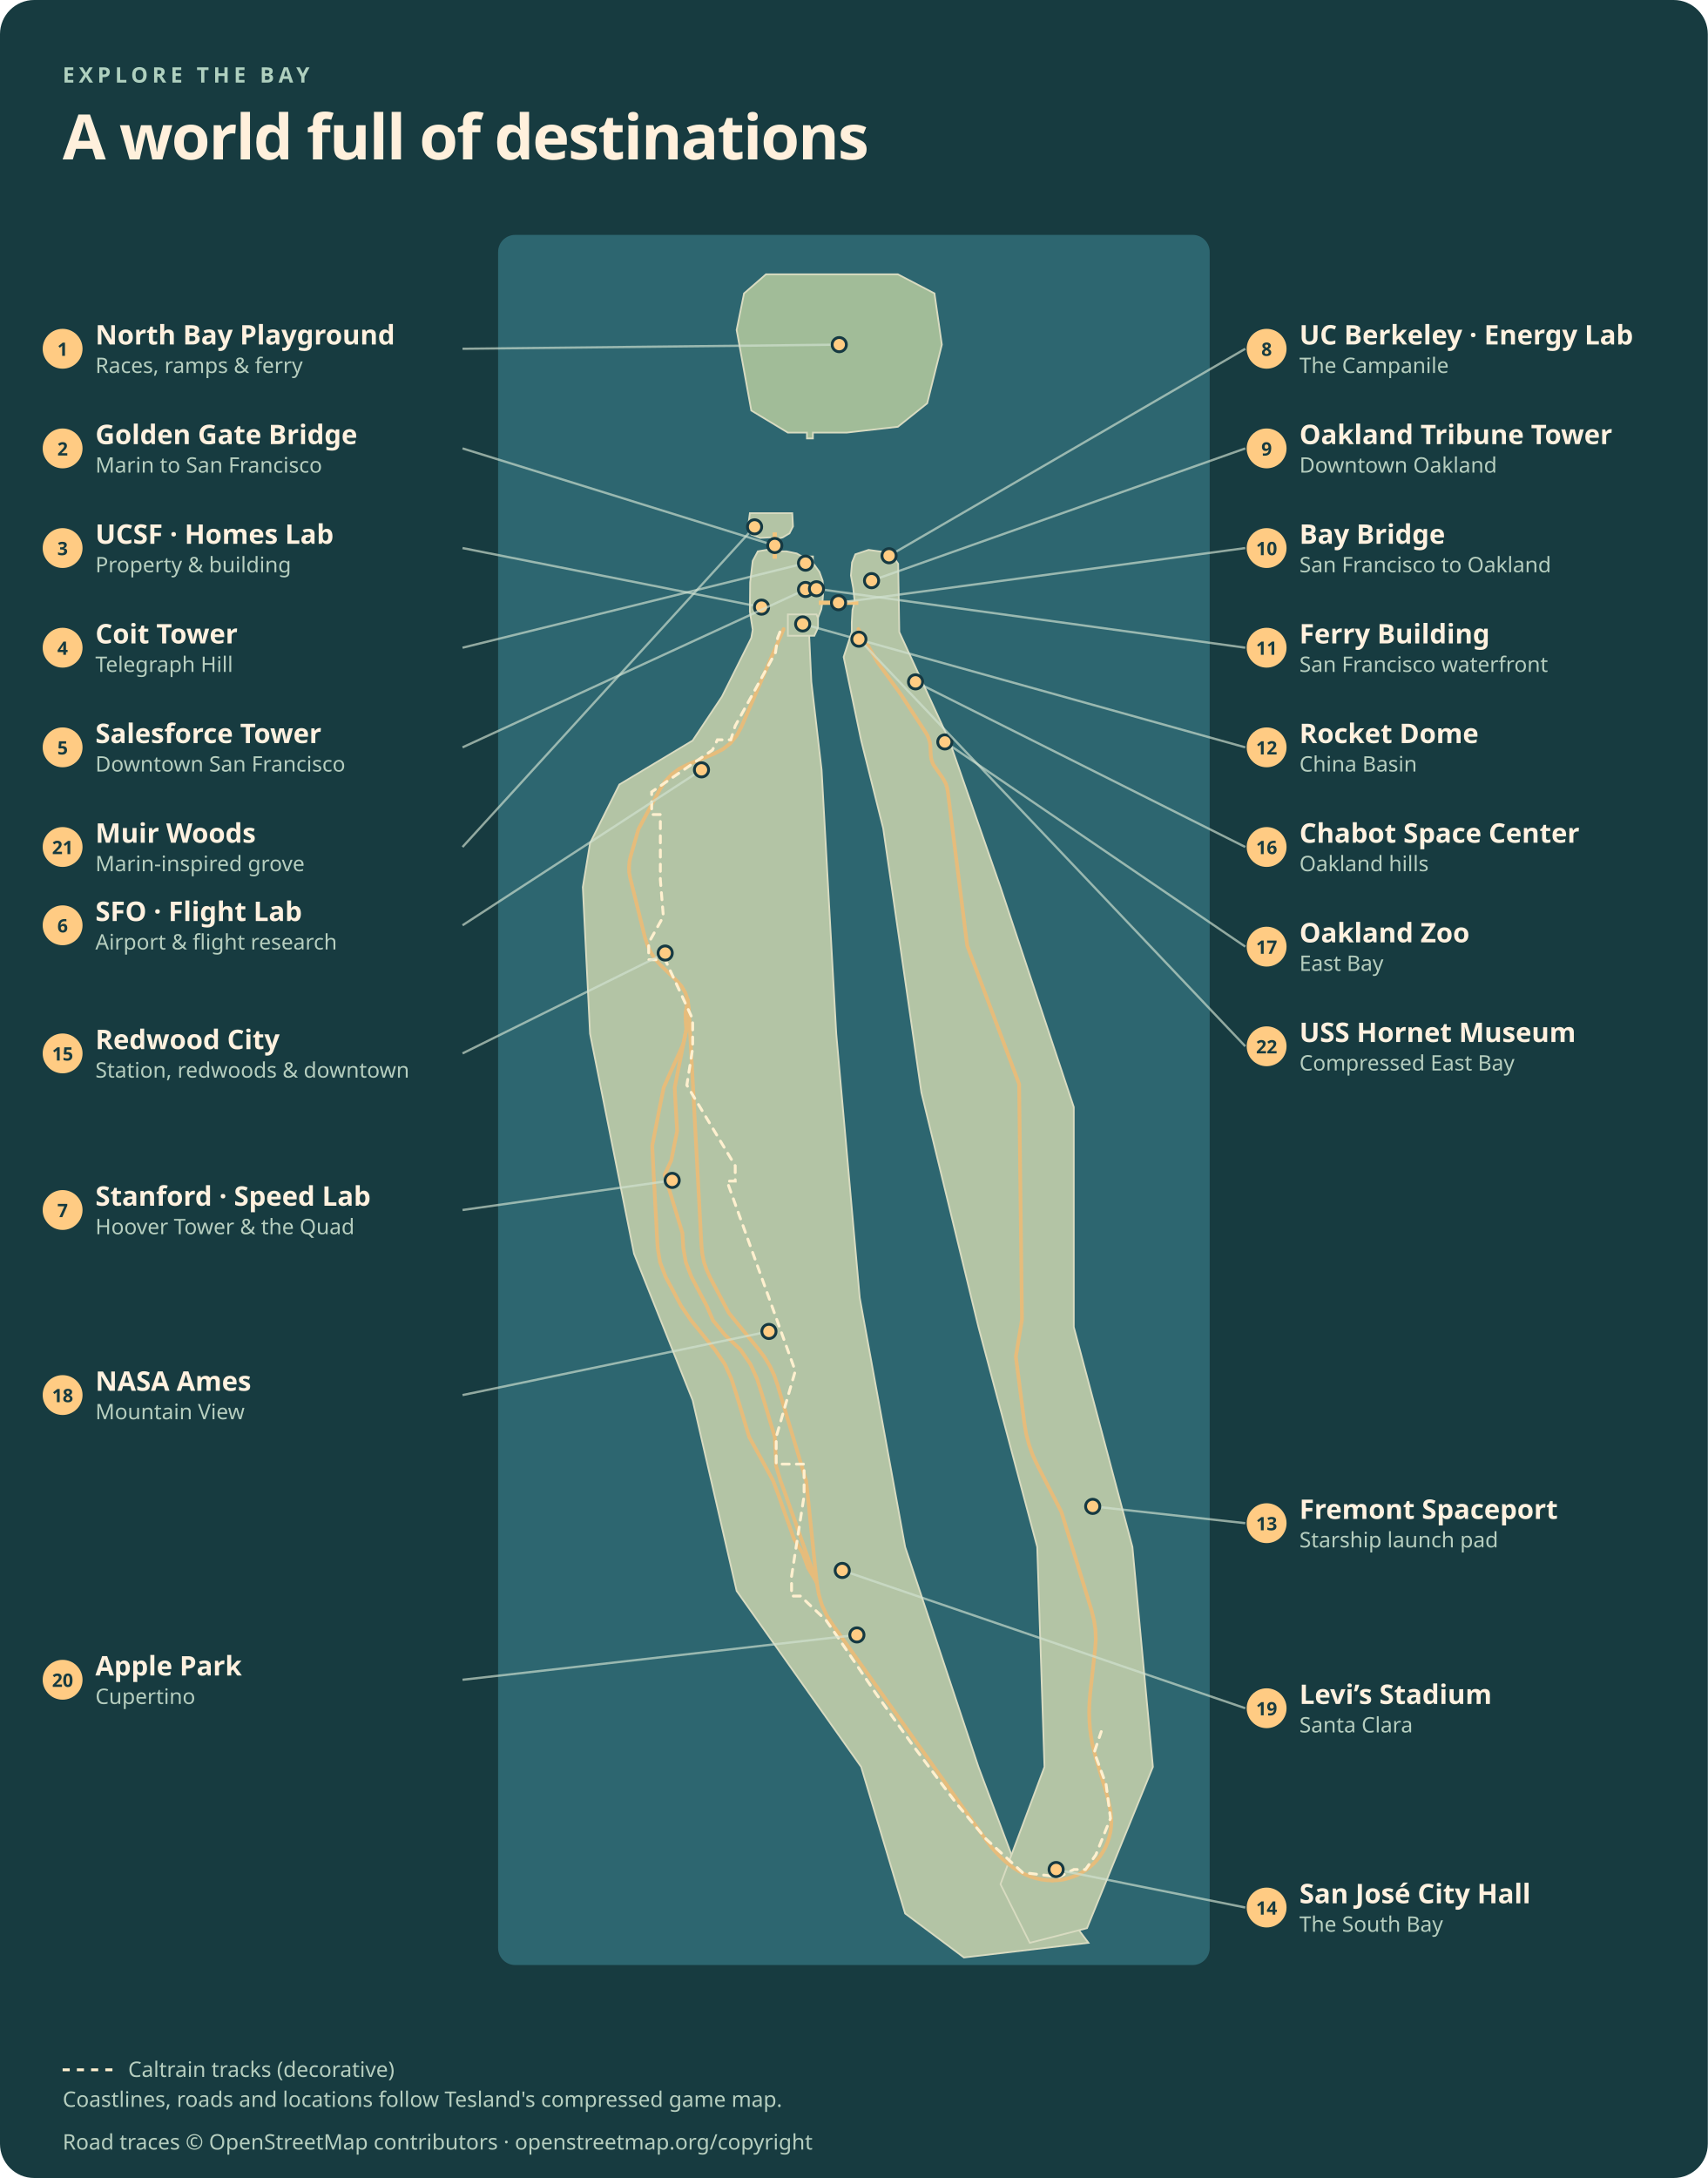
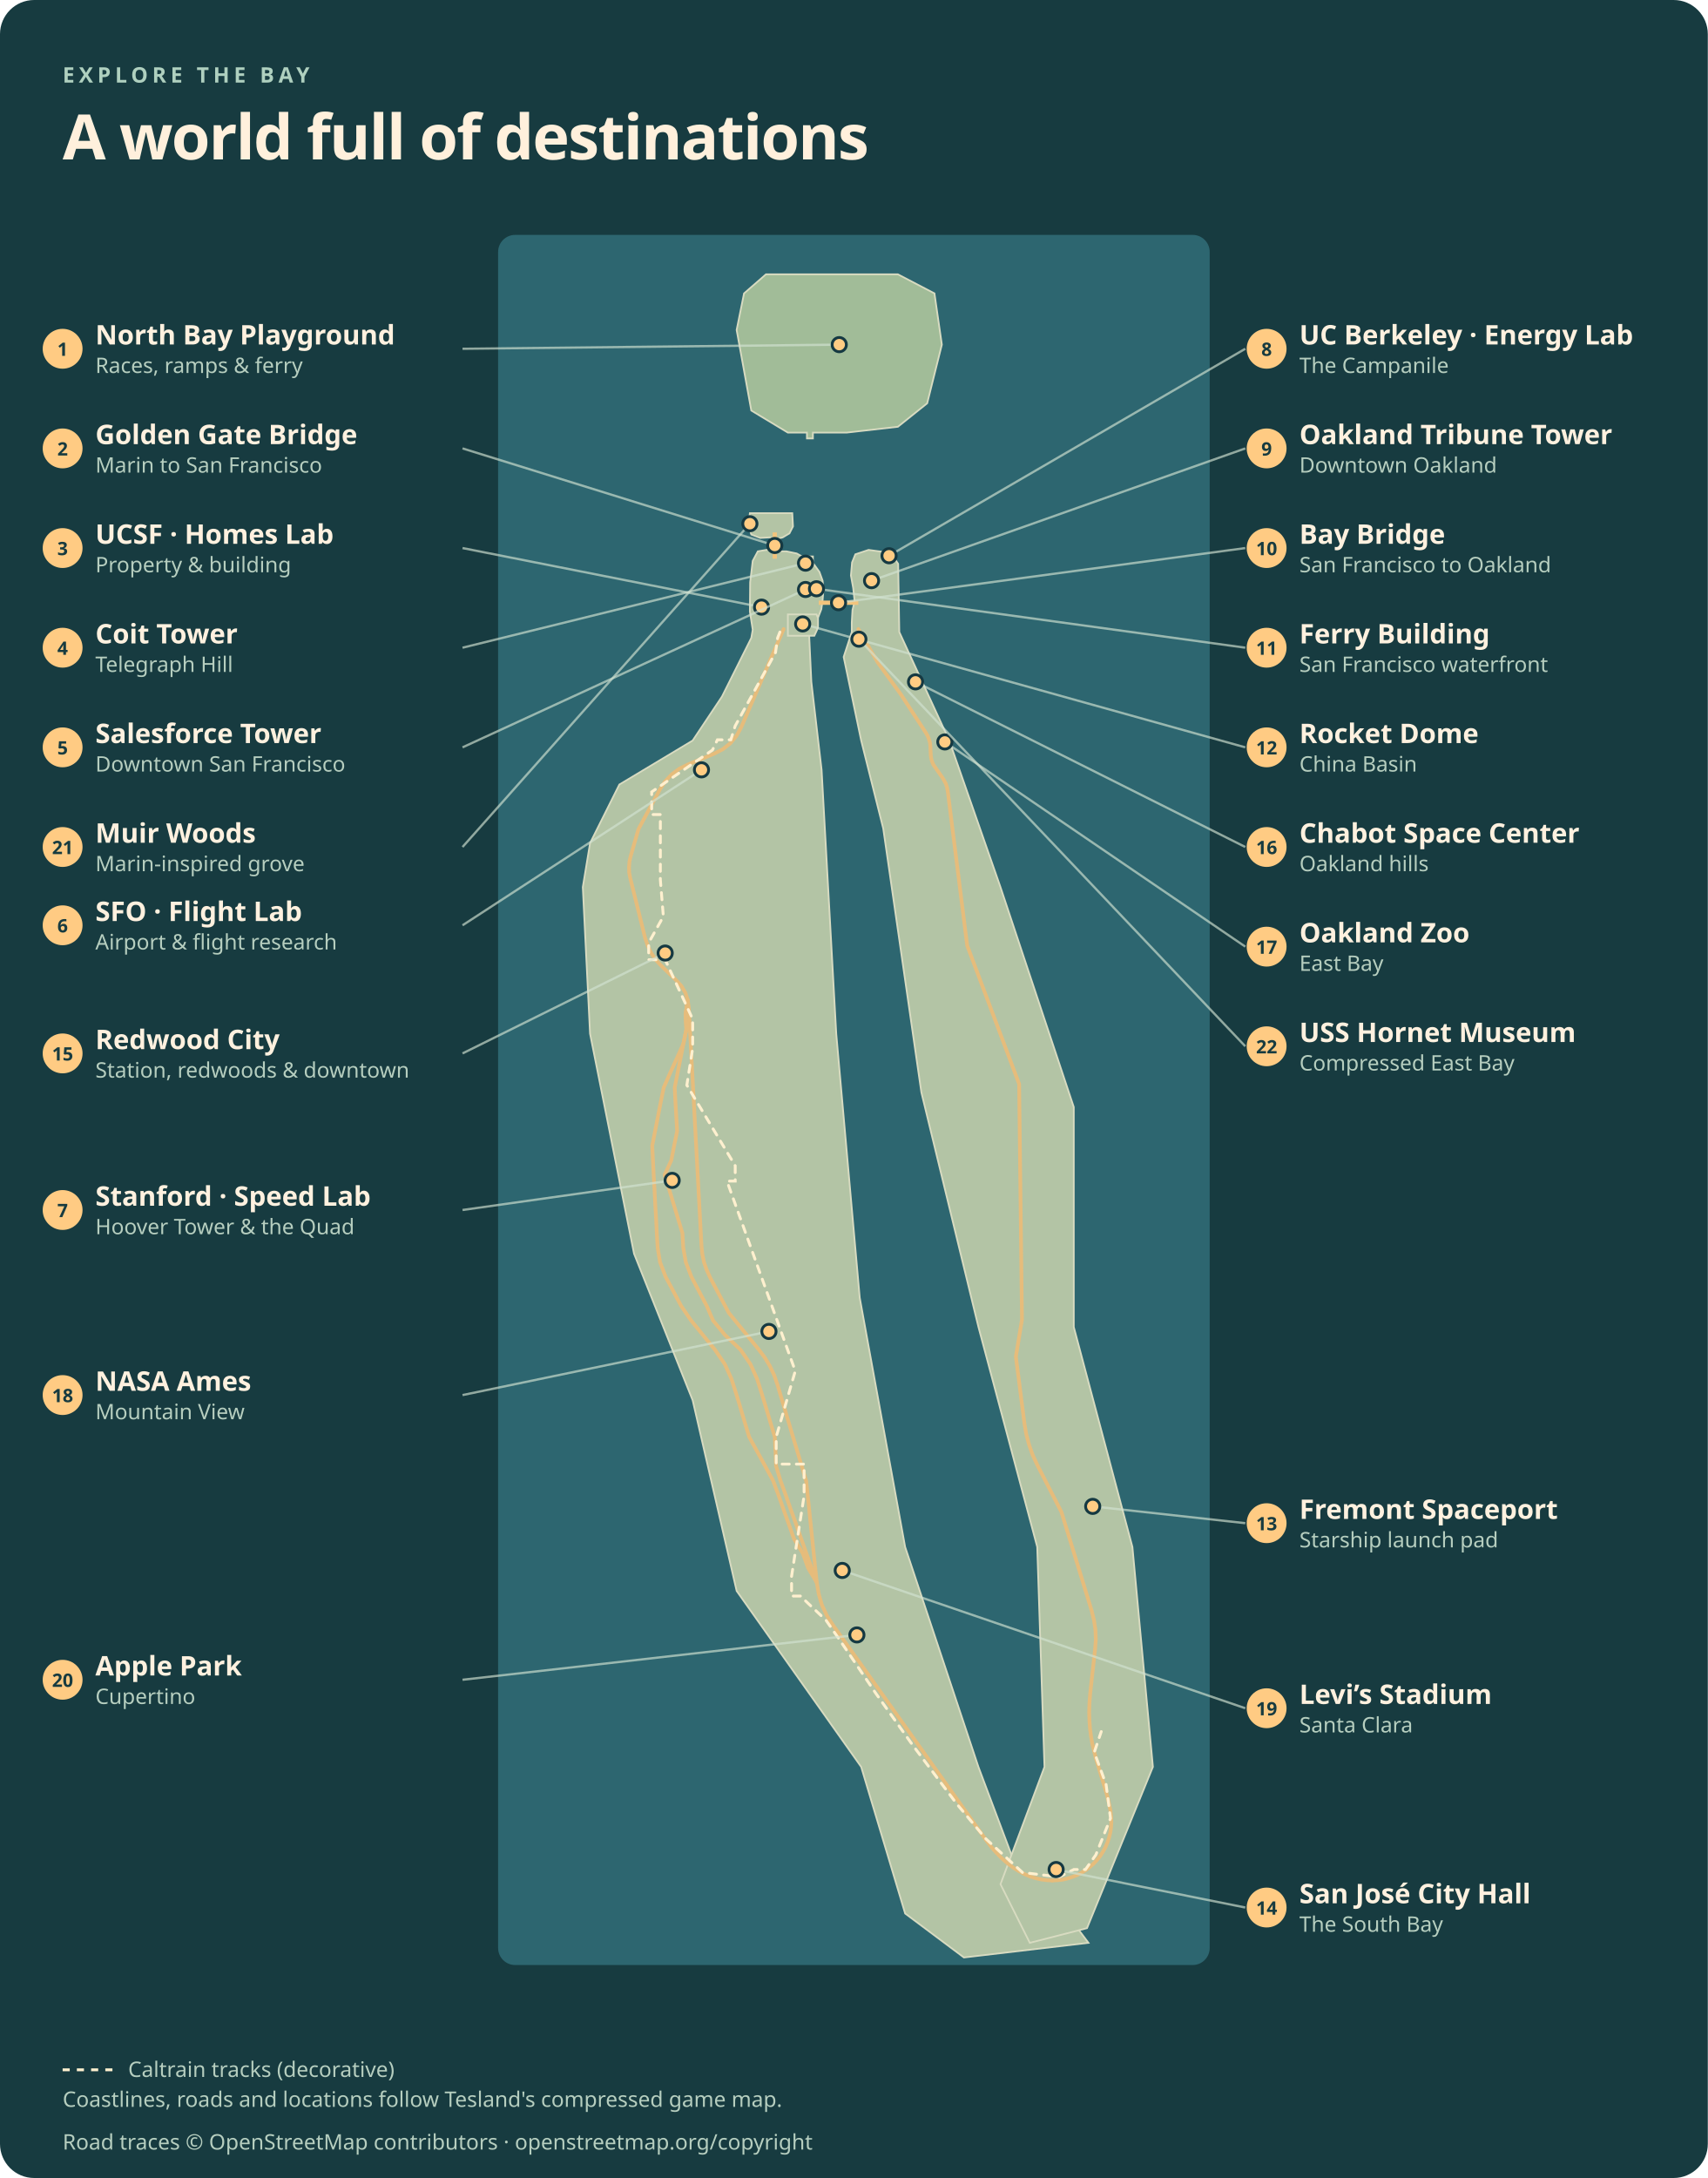
<svg xmlns="http://www.w3.org/2000/svg" width="1200" height="1530" viewBox="0 0 1200 1530" role="img" aria-labelledby="title desc">
  <style>.eyebrow{font:700 15px system-ui;letter-spacing:3px;fill:#afd0bf}.heading{font:700 44px system-ui;fill:#fff0dc;letter-spacing:-1px}.place{font:700 19px system-ui;fill:#fff1df}.detail{font:15px system-ui;fill:#b6cebf}.number{font:700 13px system-ui;fill:#173b40}</style>
  <rect width="1200" height="1530" rx="24" fill="#173b40" />
  <rect x="350" y="165" width="500" height="1215.4" rx="12" fill="#2d6670" />
  <text x="44" y="58" class="eyebrow">EXPLORE THE BAY</text>
  <text x="44" y="112" class="heading">A world full of destinations</text>
  <polygon points="528.9,394.0 532.5,387.3 539.7,386.1 545.4,387.3 552.6,387.3 559.8,388.8 566.5,392.5 571.7,396.1 575.8,401.8 578.0,407.9 578.6,414.1 578.0,421.8 577.1,428.0 574.5,434.7 570.3,440.9 568.6,447.1 570.1,479.0 577.3,540.8 587.6,726.2 604.1,911.6 636.0,1086.7 687.5,1241.2 718.5,1323.6 733.9,1323.6 764.8,1364.8 677.3,1375.1 636.0,1344.2 605.1,1241.2 517.6,1117.6 486.7,983.7 445.5,880.7 414.6,726.2 409.5,623.2 414.6,592.3 435.2,551.1 486.7,520.2 507.3,489.3 527.9,448.1 528.9,442.4 526.9,429.6 527.1,409.0" fill="#b3c4a5" stroke="#d8dbc1" stroke-width="1.2" />
  <polygon points="601.0,389.4 610.3,386.3 625.8,388.4 631.1,396.1 631.9,444.0 667.0,520.2 703.0,623.2 754.5,777.7 754.5,932.2 795.7,1086.7 810.1,1241.2 763.8,1354.5 723.6,1364.8 703.0,1323.6 733.9,1241.2 728.8,1086.7 687.5,932.2 647.4,767.4 620.6,582.0 605.1,520.2 592.8,461.5 598.5,444.0 598.5,437.3 599.0,428.5 600.5,422.4 599.5,413.1 597.9,404.3 598.7,395.1" fill="#b3c4a5" stroke="#d8dbc1" stroke-width="1.2" />
  <polygon points="526.9,360.5 556.7,360.5 557.2,369.8 554.7,374.7 550.0,377.5 545.4,378.7 540.8,377.5 534.1,377.9 527.9,375.5 525.8,368.8" fill="#b3c4a5" stroke="#d8dbc1" stroke-width="1.2" />
  <polygon points="586.5,420.0 589.0,418.4 592.0,419.5 593.6,421.7 593.3,424.4 591.8,426.2 588.4,426.6 586.0,425.0 585.4,422.2" fill="#b3c4a5" stroke="#d8dbc1" stroke-width="1.2" />
  <polygon points="567.0,390.9 571.2,390.9 571.2,397.1 567.0,397.1" fill="#b3c4a5" stroke="#d8dbc1" stroke-width="1.2" />
  <polygon points="553.6,431.6 573.7,431.6 574.8,434.2 574.8,440.9 572.2,446.6 553.6,446.6" fill="#b3c4a5" stroke="#d8dbc1" stroke-width="1.2" />
  <polygon points="517.6,231.8 522.8,206.1 538.2,192.7 630.9,192.7 656.6,206.1 661.8,242.1 651.5,283.3 630.9,299.8 594.9,303.9 571.2,303.9 571.2,308.0 567.0,308.0 567.0,303.9 553.6,303.9 527.9,288.4" fill="#a1bc98" stroke="#d8dbc1" stroke-width="1.2" />
  <polyline points="550.6,441.9 520.9,510.7 517.5,516.9 513.2,522.1 507.9,526.3 501.7,529.5 483.2,537.1 477.2,540.1 472.0,544.0 467.5,548.7 463.8,554.3 448.6,582.5 443.2,601.2 442.3,605.1 442.0,609.1 442.1,613.1 442.9,617.1 453.3,658.9 455.1,664.3 457.4,669.2 460.5,673.9 464.2,678.0 475.2,688.7 478.9,692.8 481.6,697.5 483.2,702.5 484.0,708.1 492.9,875.1 493.5,881.0 494.7,886.8 496.6,892.2 499.1,897.7 512.1,922.3 533.2,948.1 537.4,953.7 541.0,959.7 544.0,966.1 546.3,972.8 566.5,1040.5 573.9,1111.7 575.3,1119.8 577.5,1127.4 580.8,1134.6 585.2,1141.5 692.7,1292.4 696.4,1297.3 700.2,1301.6 704.0,1305.5 707.9,1308.9 711.9,1311.9 715.9,1314.4 719.8,1316.5 723.8,1318.2 727.8,1319.4 731.7,1320.3 735.6,1320.8 739.4,1321.0" fill="none" stroke="#e6bc7b" stroke-width="2.6" stroke-linecap="round" stroke-linejoin="round" />
  <polyline points="739.4,1321.0 743.2,1320.8 746.8,1320.4 750.4,1319.5 753.8,1318.4 757.1,1317.1 760.2,1315.4 763.2,1313.5 766.0,1311.3 768.6,1309.0 771.0,1306.4 773.2,1303.6 775.1,1300.6 776.8,1297.5 778.2,1294.2 779.3,1290.8 780.2,1287.2 780.7,1283.6 780.9,1279.8 780.7,1276.0 780.3,1272.1 779.3,1267.2 778.2,1262.4 776.9,1257.8 775.5,1253.2 774.1,1248.6 772.7,1244.0 771.3,1239.4 769.9,1234.7 768.7,1229.8 767.5,1224.9 766.6,1219.7 765.9,1214.3 765.5,1208.7 765.3,1202.8 765.5,1196.5 766.0,1189.9 769.5,1158.3 770.0,1151.5 769.7,1144.8 768.7,1138.2 767.1,1131.6 745.8,1062.1 729.0,1029.4 725.7,1022.3 723.1,1015.0 721.1,1007.5 719.8,999.8 713.8,953.0 718.1,927.0 716.1,761.5 679.6,664.2 666.0,556.3 665.5,553.5 664.7,550.8 663.4,548.3 662.0,546.0 657.1,539.0 655.8,537.1 654.9,534.9 654.3,532.7 654.0,530.3 653.7,523.9 653.4,521.5 652.7,519.3 651.9,517.1 650.7,515.0 633.0,487.8 616.9,465.6 603.1,441.9" fill="none" stroke="#e6bc7b" stroke-width="2.6" stroke-linecap="round" stroke-linejoin="round" />
  <polyline points="483.2,702.5 481.7,712.7 482.3,723.0 480.2,733.2 475.6,743.4 470.9,753.7 466.4,763.9 464.3,774.1 462.3,784.4 460.3,794.6 458.3,804.8 458.8,815.1 459.3,825.3 459.9,835.5 460.4,845.8 461.0,856.0 461.5,866.2 462.1,876.5 463.8,886.7 467.7,896.9 473.2,907.2 478.6,917.4 485.6,927.6 493.9,937.8 502.3,948.1 509.3,958.3 513.9,968.5 517.2,978.8 520.3,989.0 523.3,999.1 526.4,1009.4 532.0,1019.6 537.6,1029.8 543.2,1040.1 547.0,1050.3 550.6,1060.5 554.3,1070.8 557.9,1081.0 564.1,1091.2 567.8,1101.5 573.9,1111.7" fill="none" stroke="#e6bc7b" stroke-width="2.6" stroke-linecap="round" stroke-linejoin="round" />
  <polyline points="483.2,702.5 481.7,712.7 482.3,723.0 480.2,733.2 478.2,743.4 476.1,753.7 474.1,763.9 474.6,774.1 475.2,784.4 475.8,794.6 473.7,804.8 471.7,815.1 467.0,825.3 470.2,835.5 473.3,845.8 476.4,856.0 479.5,866.2 480.1,876.5 481.9,886.7 485.8,896.9 491.2,907.2 496.6,917.4 501.0,927.6 509.4,937.8 520.3,948.1 527.3,958.3 531.9,968.5 535.2,978.8 538.3,989.0 541.3,999.1 544.4,1009.4 544.9,1019.6 545.3,1029.8 548.4,1040.1 552.1,1050.3 555.7,1060.5 559.4,1070.8 563.0,1081.0 566.6,1091.2 570.3,1101.5 573.9,1111.7" fill="none" stroke="#e6bc7b" stroke-width="2.6" stroke-linecap="round" stroke-linejoin="round" />
  <polyline points="548.0,444.0 546.4,448.1 544.9,458.4 516.6,509.9 513.5,519.7 504.1,519.7 500.6,526.9 457.9,556.3 457.9,572.2 464.0,572.2 464.0,618.0 466.1,643.8 455.8,662.3 455.8,674.2 467.4,674.2 486.7,715.9 486.7,736.5 482.6,762.3 516.6,818.9 516.6,829.7 510.8,829.7 558.8,963.1 545.4,1009.4 545.4,1028.5 552.1,1028.5 565.0,1028.5 565.0,1050.7 556.2,1107.3 556.2,1121.2 562.4,1121.2 580.4,1138.2 589.7,1151.6 615.5,1189.7 641.2,1225.8 672.1,1267.0 692.7,1291.7 718.5,1315.4 744.2,1318.5 754.5,1313.3 762.7,1313.3 770.0,1303.0 780.3,1277.3 777.2,1253.6 768.9,1230.9 773.8,1216.4" fill="none" stroke="#fff0cf" stroke-width="2" stroke-dasharray="5 5" stroke-linecap="round" />
  <polyline points="544.4,374.0 544.4,392.5" fill="none" stroke="#f2c47d" stroke-width="3" />
  <polyline points="575.3,423.4 603.1,423.4" fill="none" stroke="#f2c47d" stroke-width="3" />
  <path d="M589.7 242.1 L325 245" fill="none" stroke="#d1e1d1" stroke-opacity=".66" stroke-width="1.6" />
  <circle cx="589.7" cy="242.1" r="5" fill="#ffcc83" stroke="#153942" stroke-width="2" />
  <circle cx="44" cy="245" r="14" fill="#ffcb83" />
  <text x="44" y="250" text-anchor="middle" class="number">1</text>
  <text x="67" y="242" class="place">North Bay Playground</text>
  <text x="67" y="262" class="detail">Races, ramps &amp; ferry</text>
  <path d="M544.4 383.2 L325 315" fill="none" stroke="#d1e1d1" stroke-opacity=".66" stroke-width="1.6" />
  <circle cx="544.4" cy="383.2" r="5" fill="#ffcc83" stroke="#153942" stroke-width="2" />
  <circle cx="44" cy="315" r="14" fill="#ffcb83" />
  <text x="44" y="320" text-anchor="middle" class="number">2</text>
  <text x="67" y="312" class="place">Golden Gate Bridge</text>
  <text x="67" y="332" class="detail">Marin to San Francisco</text>
  <path d="M535.1 426.5 L325 385" fill="none" stroke="#d1e1d1" stroke-opacity=".66" stroke-width="1.6" />
  <circle cx="535.1" cy="426.5" r="5" fill="#ffcc83" stroke="#153942" stroke-width="2" />
  <circle cx="44" cy="385" r="14" fill="#ffcb83" />
  <text x="44" y="390" text-anchor="middle" class="number">3</text>
  <text x="67" y="382" class="place">UCSF · Homes Lab</text>
  <text x="67" y="402" class="detail">Property &amp; building</text>
  <path d="M566.0 395.6 L325 455" fill="none" stroke="#d1e1d1" stroke-opacity=".66" stroke-width="1.6" />
  <circle cx="566.0" cy="395.6" r="5" fill="#ffcc83" stroke="#153942" stroke-width="2" />
  <circle cx="44" cy="455" r="14" fill="#ffcb83" />
  <text x="44" y="460" text-anchor="middle" class="number">4</text>
  <text x="67" y="452" class="place">Coit Tower</text>
  <text x="67" y="472" class="detail">Telegraph Hill</text>
  <path d="M566.0 414.1 L325 525" fill="none" stroke="#d1e1d1" stroke-opacity=".66" stroke-width="1.6" />
  <circle cx="566.0" cy="414.1" r="5" fill="#ffcc83" stroke="#153942" stroke-width="2" />
  <circle cx="44" cy="525" r="14" fill="#ffcb83" />
  <text x="44" y="530" text-anchor="middle" class="number">5</text>
  <text x="67" y="522" class="place">Salesforce Tower</text>
  <text x="67" y="542" class="detail">Downtown San Francisco</text>
  <path d="M492.9 540.8 L325 650" fill="none" stroke="#d1e1d1" stroke-opacity=".66" stroke-width="1.6" />
  <circle cx="492.9" cy="540.8" r="5" fill="#ffcc83" stroke="#153942" stroke-width="2" />
  <circle cx="44" cy="650" r="14" fill="#ffcb83" />
  <text x="44" y="655" text-anchor="middle" class="number">6</text>
  <text x="67" y="647" class="place">SFO · Flight Lab</text>
  <text x="67" y="667" class="detail">Airport &amp; flight research</text>
  <path d="M472.3 829.2 L325 850" fill="none" stroke="#d1e1d1" stroke-opacity=".66" stroke-width="1.6" />
  <circle cx="472.3" cy="829.2" r="5" fill="#ffcc83" stroke="#153942" stroke-width="2" />
  <circle cx="44" cy="850" r="14" fill="#ffcb83" />
  <text x="44" y="855" text-anchor="middle" class="number">7</text>
  <text x="67" y="847" class="place">Stanford · Speed Lab</text>
  <text x="67" y="867" class="detail">Hoover Tower &amp; the Quad</text>
  <path d="M624.7 390.4 L875 245" fill="none" stroke="#d1e1d1" stroke-opacity=".66" stroke-width="1.6" />
  <circle cx="624.7" cy="390.4" r="5" fill="#ffcc83" stroke="#153942" stroke-width="2" />
  <circle cx="890" cy="245" r="14" fill="#ffcb83" />
  <text x="890" y="250" text-anchor="middle" class="number">8</text>
  <text x="913" y="242" class="place">UC Berkeley · Energy Lab</text>
  <text x="913" y="262" class="detail">The Campanile</text>
  <path d="M612.4 407.9 L875 315" fill="none" stroke="#d1e1d1" stroke-opacity=".66" stroke-width="1.6" />
  <circle cx="612.4" cy="407.9" r="5" fill="#ffcc83" stroke="#153942" stroke-width="2" />
  <circle cx="890" cy="315" r="14" fill="#ffcb83" />
  <text x="890" y="320" text-anchor="middle" class="number">9</text>
  <text x="913" y="312" class="place">Oakland Tribune Tower</text>
  <text x="913" y="332" class="detail">Downtown Oakland</text>
  <path d="M589.2 423.4 L875 385" fill="none" stroke="#d1e1d1" stroke-opacity=".66" stroke-width="1.6" />
  <circle cx="589.2" cy="423.4" r="5" fill="#ffcc83" stroke="#153942" stroke-width="2" />
  <circle cx="890" cy="385" r="14" fill="#ffcb83" />
  <text x="890" y="390" text-anchor="middle" class="number">10</text>
  <text x="913" y="382" class="place">Bay Bridge</text>
  <text x="913" y="402" class="detail">San Francisco to Oakland</text>
  <path d="M573.7 413.6 L875 455" fill="none" stroke="#d1e1d1" stroke-opacity=".66" stroke-width="1.6" />
  <circle cx="573.7" cy="413.6" r="5" fill="#ffcc83" stroke="#153942" stroke-width="2" />
  <circle cx="890" cy="455" r="14" fill="#ffcb83" />
  <text x="890" y="460" text-anchor="middle" class="number">11</text>
  <text x="913" y="452" class="place">Ferry Building</text>
  <text x="913" y="472" class="detail">San Francisco waterfront</text>
  <path d="M564.0 438.3 L875 525" fill="none" stroke="#d1e1d1" stroke-opacity=".66" stroke-width="1.6" />
  <circle cx="564.0" cy="438.3" r="5" fill="#ffcc83" stroke="#153942" stroke-width="2" />
  <circle cx="890" cy="525" r="14" fill="#ffcb83" />
  <text x="890" y="530" text-anchor="middle" class="number">12</text>
  <text x="913" y="522" class="place">Rocket Dome</text>
  <text x="913" y="542" class="detail">China Basin</text>
  <path d="M767.8 1058.2 L875 1070" fill="none" stroke="#d1e1d1" stroke-opacity=".66" stroke-width="1.6" />
  <circle cx="767.8" cy="1058.2" r="5" fill="#ffcc83" stroke="#153942" stroke-width="2" />
  <circle cx="890" cy="1070" r="14" fill="#ffcb83" />
  <text x="890" y="1075" text-anchor="middle" class="number">13</text>
  <text x="913" y="1067" class="place">Fremont Spaceport</text>
  <text x="913" y="1087" class="detail">Starship launch pad</text>
  <path d="M742.1 1313.3 L875 1340" fill="none" stroke="#d1e1d1" stroke-opacity=".66" stroke-width="1.6" />
  <circle cx="742.1" cy="1313.3" r="5" fill="#ffcc83" stroke="#153942" stroke-width="2" />
  <circle cx="890" cy="1340" r="14" fill="#ffcb83" />
  <text x="890" y="1345" text-anchor="middle" class="number">14</text>
  <text x="913" y="1337" class="place">San José City Hall</text>
  <text x="913" y="1357" class="detail">The South Bay</text>
  <path d="M467.4 669.5 L325 740" fill="none" stroke="#d1e1d1" stroke-opacity=".66" stroke-width="1.6" />
  <circle cx="467.4" cy="669.5" r="5" fill="#ffcc83" stroke="#153942" stroke-width="2" />
  <circle cx="44" cy="740" r="14" fill="#ffcb83" />
  <text x="44" y="745" text-anchor="middle" class="number">15</text>
  <text x="67" y="737" class="place">Redwood City</text>
  <text x="67" y="757" class="detail">Station, redwoods &amp; downtown</text>
  <path d="M643.3 479.0 L875 595" fill="none" stroke="#d1e1d1" stroke-opacity=".66" stroke-width="1.6" />
  <circle cx="643.3" cy="479.0" r="5" fill="#ffcc83" stroke="#153942" stroke-width="2" />
  <circle cx="890" cy="595" r="14" fill="#ffcb83" />
  <text x="890" y="600" text-anchor="middle" class="number">16</text>
  <text x="913" y="592" class="place">Chabot Space Center</text>
  <text x="913" y="612" class="detail">Oakland hills</text>
  <path d="M663.9 521.2 L875 665" fill="none" stroke="#d1e1d1" stroke-opacity=".66" stroke-width="1.6" />
  <circle cx="663.9" cy="521.2" r="5" fill="#ffcc83" stroke="#153942" stroke-width="2" />
  <circle cx="890" cy="665" r="14" fill="#ffcb83" />
  <text x="890" y="670" text-anchor="middle" class="number">17</text>
  <text x="913" y="662" class="place">Oakland Zoo</text>
  <text x="913" y="682" class="detail">East Bay</text>
  <path d="M540.3 935.3 L325 980" fill="none" stroke="#d1e1d1" stroke-opacity=".66" stroke-width="1.6" />
  <circle cx="540.3" cy="935.3" r="5" fill="#ffcc83" stroke="#153942" stroke-width="2" />
  <circle cx="44" cy="980" r="14" fill="#ffcb83" />
  <text x="44" y="985" text-anchor="middle" class="number">18</text>
  <text x="67" y="977" class="place">NASA Ames</text>
  <text x="67" y="997" class="detail">Mountain View</text>
  <path d="M591.8 1103.2 L875 1200" fill="none" stroke="#d1e1d1" stroke-opacity=".66" stroke-width="1.6" />
  <circle cx="591.8" cy="1103.2" r="5" fill="#ffcc83" stroke="#153942" stroke-width="2" />
  <circle cx="890" cy="1200" r="14" fill="#ffcb83" />
  <text x="890" y="1205" text-anchor="middle" class="number">19</text>
  <text x="913" y="1197" class="place">Levi’s Stadium</text>
  <text x="913" y="1217" class="detail">Santa Clara</text>
  <path d="M602.1 1148.5 L325 1180" fill="none" stroke="#d1e1d1" stroke-opacity=".66" stroke-width="1.6" />
  <circle cx="602.1" cy="1148.5" r="5" fill="#ffcc83" stroke="#153942" stroke-width="2" />
  <circle cx="44" cy="1180" r="14" fill="#ffcb83" />
  <text x="44" y="1185" text-anchor="middle" class="number">20</text>
  <text x="67" y="1177" class="place">Apple Park</text>
  <text x="67" y="1197" class="detail">Cupertino</text>
-   <path d="M530.2 370.1 L325 595" fill="none" stroke="#d1e1d1" stroke-opacity=".66" stroke-width="1.6" />
-   <circle cx="530.2" cy="370.1" r="5" fill="#ffcc83" stroke="#153942" stroke-width="2" />
+   <path d="M526.9 367.9 L325 595" fill="none" stroke="#d1e1d1" stroke-opacity=".66" stroke-width="1.6" />
+   <circle cx="526.9" cy="367.9" r="5" fill="#ffcc83" stroke="#153942" stroke-width="2" />
  <circle cx="44" cy="595" r="14" fill="#ffcb83" />
  <text x="44" y="600" text-anchor="middle" class="number">21</text>
  <text x="67" y="592" class="place">Muir Woods</text>
  <text x="67" y="612" class="detail">Marin-inspired grove</text>
  <path d="M603.5 449.0 L875 735" fill="none" stroke="#d1e1d1" stroke-opacity=".66" stroke-width="1.6" />
  <circle cx="603.5" cy="449.0" r="5" fill="#ffcc83" stroke="#153942" stroke-width="2" />
  <circle cx="890" cy="735" r="14" fill="#ffcb83" />
  <text x="890" y="740" text-anchor="middle" class="number">22</text>
  <text x="913" y="732" class="place">USS Hornet Museum</text>
  <text x="913" y="752" class="detail">Compressed East Bay</text>
  <line x1="44" y1="1454" x2="79" y2="1454" stroke="#fff0cf" stroke-width="2" stroke-dasharray="5 5" />
  <text x="90" y="1459" class="detail">Caltrain tracks (decorative)</text>
  <text x="44" y="1480" class="detail">Coastlines, roads and locations follow Tesland's compressed game map.</text>
  <text x="44" y="1510" class="detail">Road traces © OpenStreetMap contributors · openstreetmap.org/copyright</text>
</svg>
